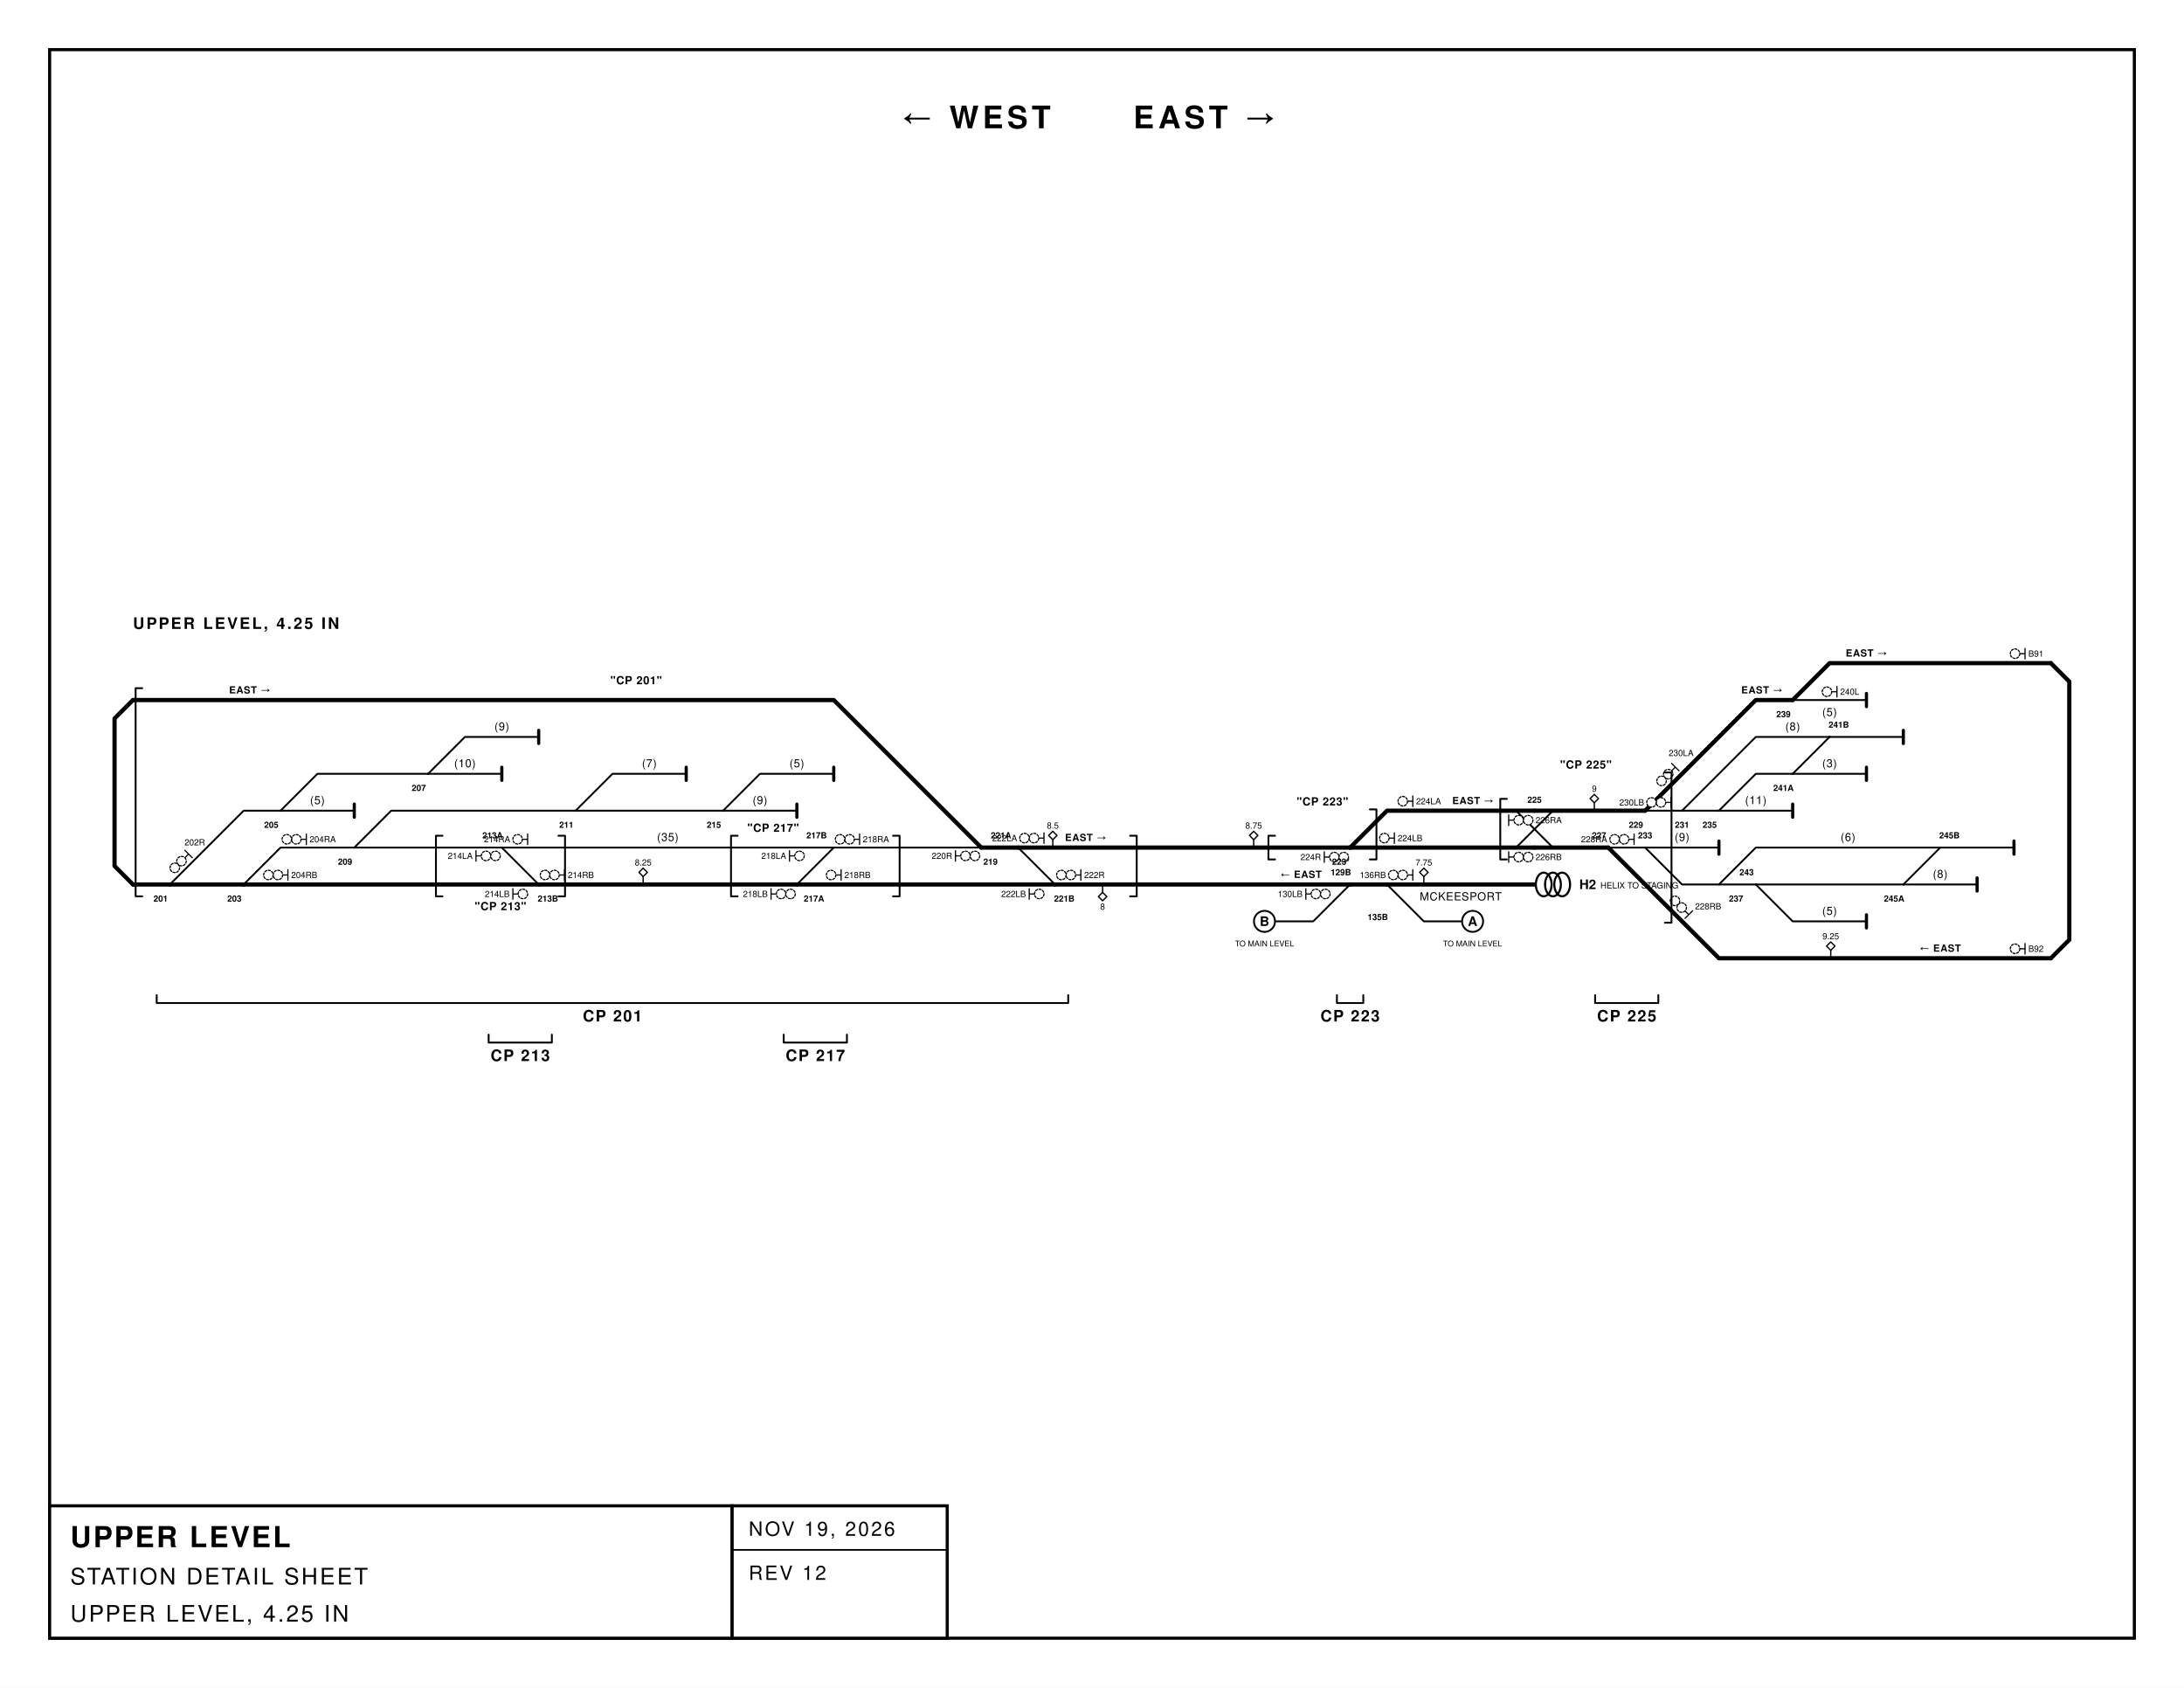
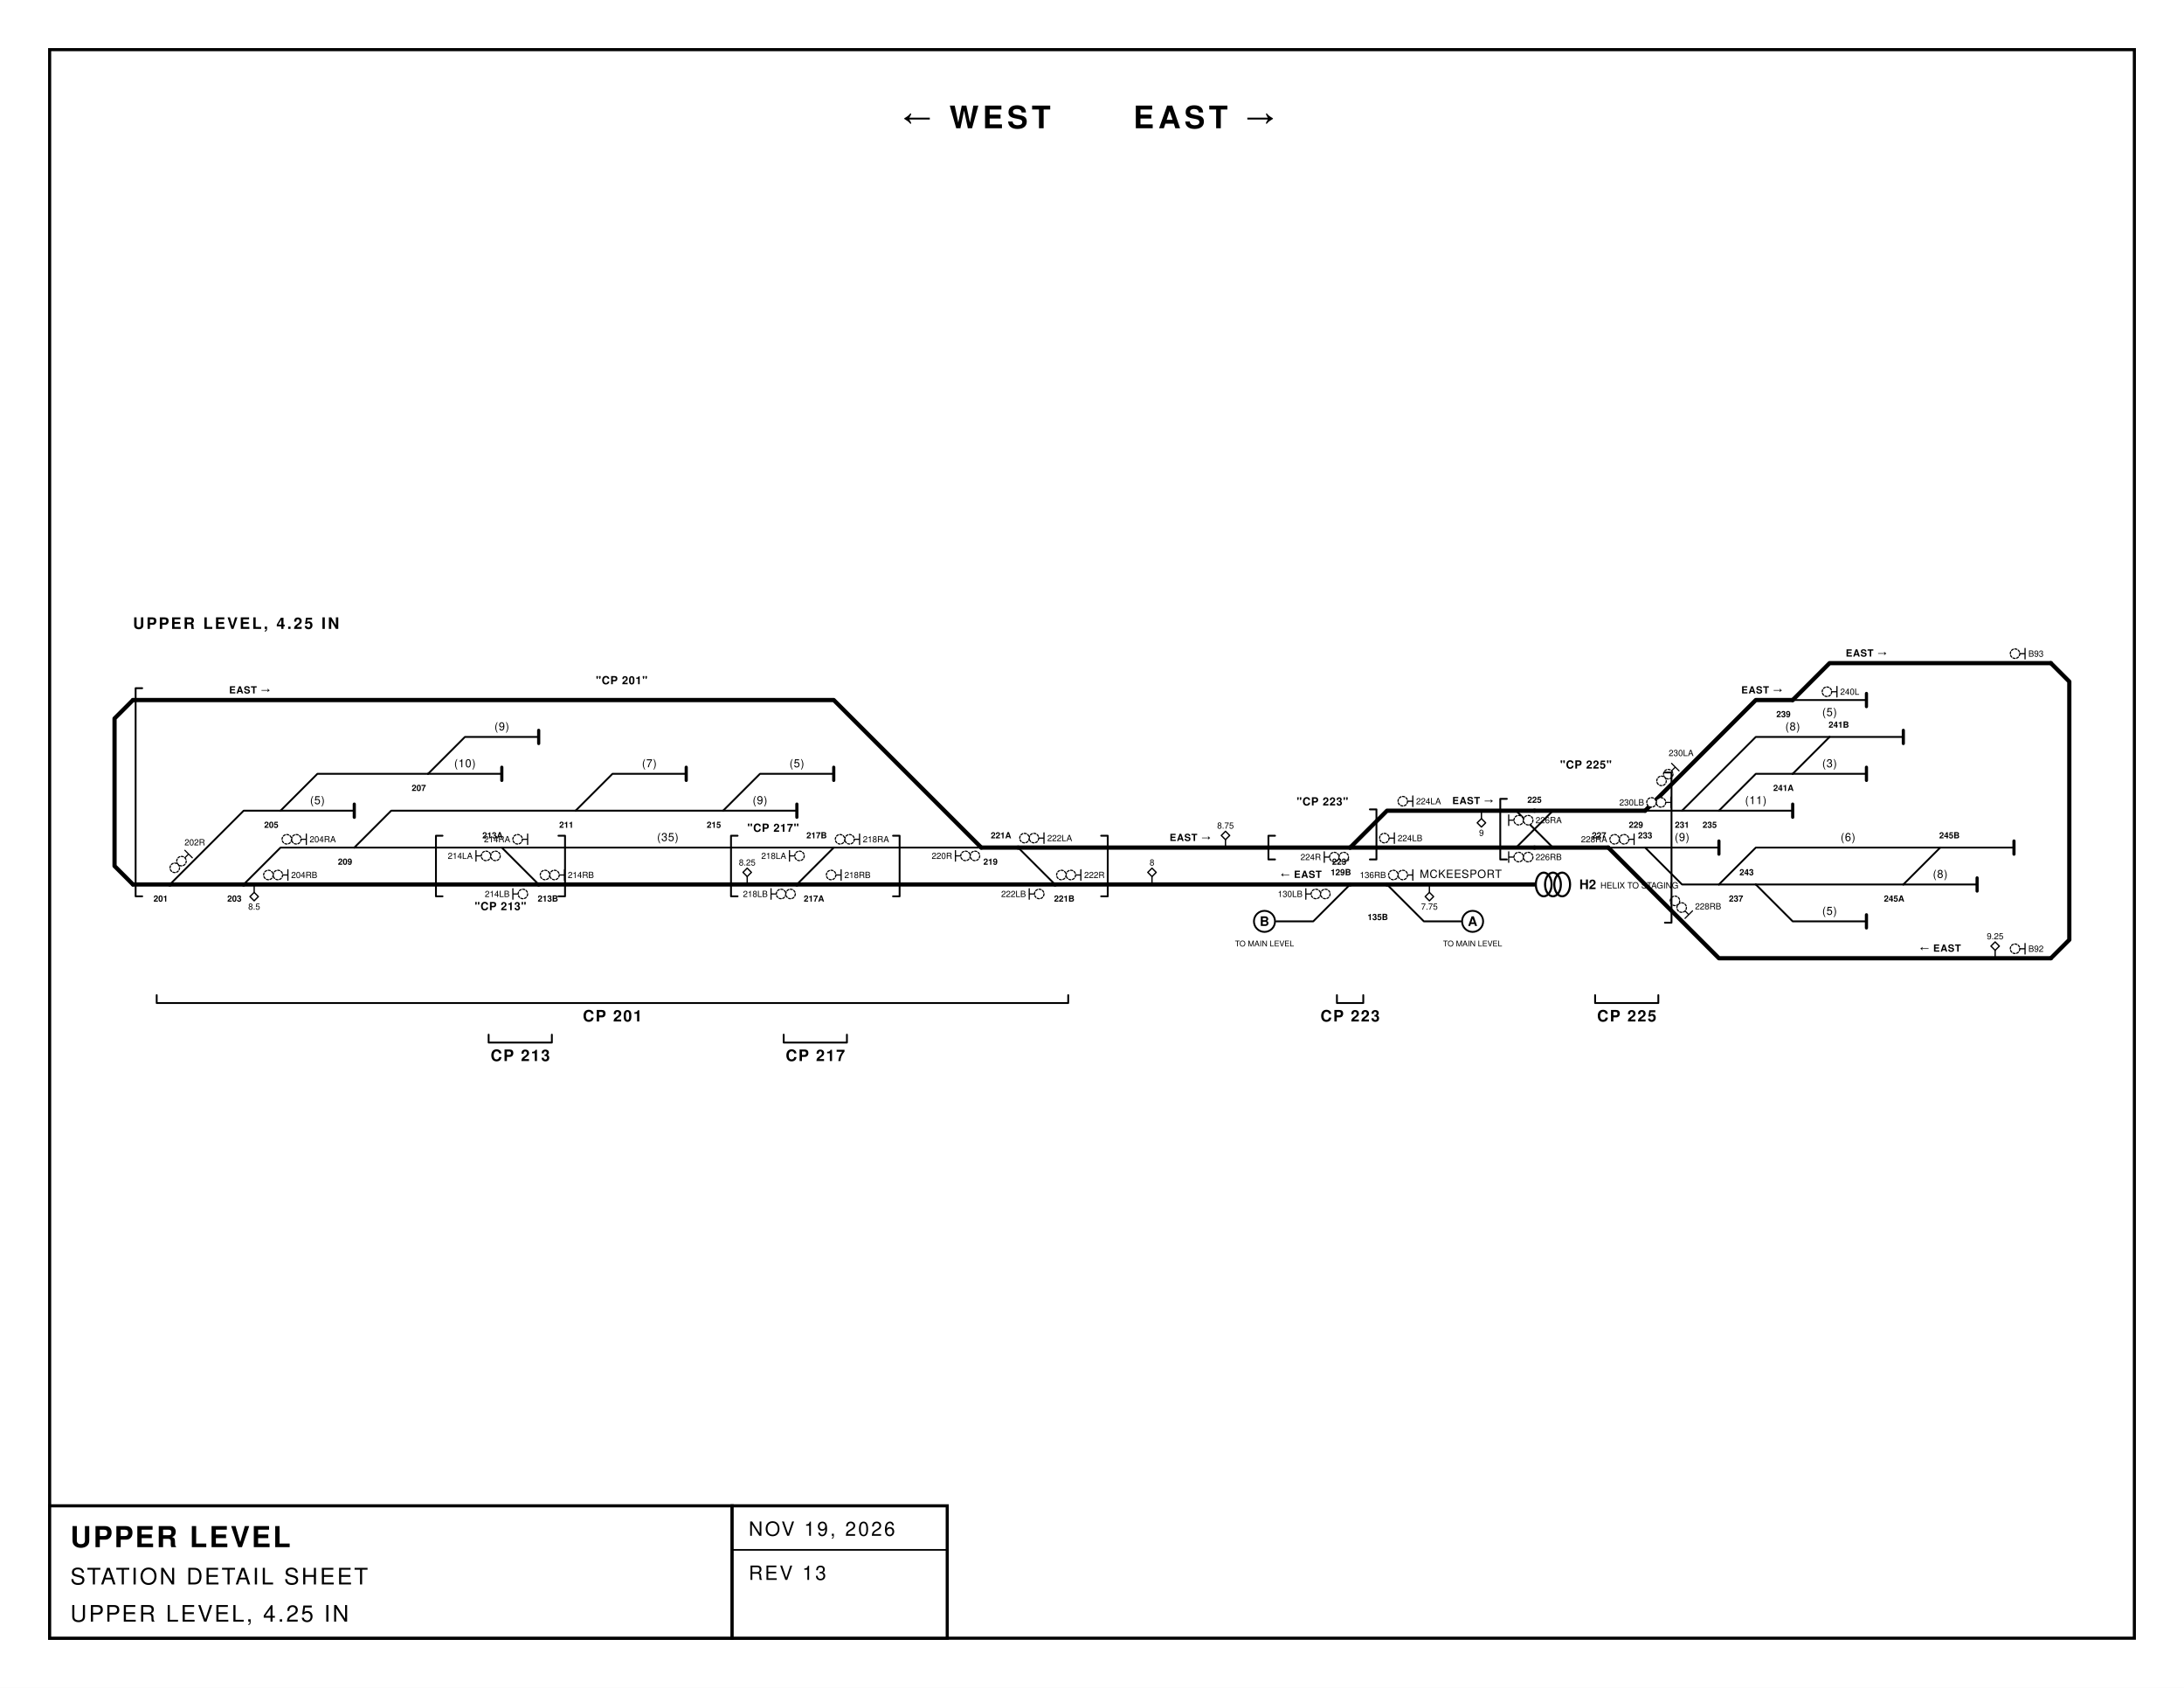
<svg xmlns="http://www.w3.org/2000/svg" viewBox="0 0 1056 816" width="1056" height="816" font-family="'Helvetica Neue',Helvetica,Arial,sans-serif">
  <rect width="1056" height="816" fill="#fff" />
  <rect x="24" y="24" width="1008" height="768" fill="none" stroke="#000" stroke-width="1.5" />
  <g transform="translate(64.3,301.5) scale(0.6369)" fill="none" stroke="#000" stroke-linecap="round" stroke-linejoin="round">
    <path d="M952.0,198.0 L980.0,226.0 L1008.0,226.0" stroke-width="1.4" />
    <path d="M868.0,226.0 L896.0,226.0 L924.0,198.0" stroke-width="1.4" />
    <path d="M1148.0,142.0 L1176.0,142.0" stroke-width="1.4" />
    <path d="M1176.0,142.0 L1232.0,86.0 L1288.0,86.0" stroke-width="1.4" />
    <path d="M1176.0,142.0 L1204.0,142.0" stroke-width="1.4" />
    <path d="M1288.0,86.0 L1344.0,86.0" stroke-width="1.4" />
    <path d="M1260.0,114.0 L1288.0,86.0" stroke-width="1.4" />
    <path d="M1148.0,170.0 L1176.0,198.0 L1204.0,198.0" stroke-width="1.4" />
    <path d="M1204.0,198.0 L1232.0,198.0" stroke-width="1.4" />
    <path d="M1204.0,198.0 L1232.0,170.0 L1372.0,170.0" stroke-width="1.4" />
    <path d="M1232.0,198.0 L1344.0,198.0" stroke-width="1.4" />
    <path d="M1344.0,198.0 L1400.0,198.0" stroke-width="1.4" />
    <path d="M1344.0,198.0 L1372.0,170.0" stroke-width="1.4" />
    <path d="M1120.0,170.0 L1148.0,170.0" stroke-width="1.4" />
    <path d="M1148.0,170.0 L1204.0,170.0" stroke-width="1.4" />
    <path d="M1204.0,142.0 L1232.0,114.0 L1260.0,114.0" stroke-width="1.4" />
    <path d="M1204.0,142.0 L1260.0,142.0" stroke-width="1.4" />
    <path d="M1372.0,170.0 L1428.0,170.0" stroke-width="1.4" />
    <path d="M1232.0,198.0 L1260.0,226.0 L1316.0,226.0" stroke-width="1.4" />
    <path d="M1260.0,114.0 L1316.0,114.0" stroke-width="1.4" />
    <path d="M84.0,198.0 L112.0,170.0 L168.0,170.0" stroke-width="1.4" />
    <path d="M168.0,170.0 L280.0,170.0" stroke-width="1.4" />
    <path d="M168.0,170.0 L196.0,142.0 L336.0,142.0" stroke-width="1.4" />
    <path d="M0.0,198.0 L28.0,198.0" stroke-width="3.2" />
    <path d="M0.0,58.0 L532.0,58.0 L644.0,170.0" stroke-width="3.2" />
    <path d="M28.0,198.0 L84.0,198.0" stroke-width="3.2" />
    <path d="M28.0,198.0 L84.0,142.0 L112.0,142.0" stroke-width="1.4" />
    <path d="M1064.0,142.0 L1148.0,142.0" stroke-width="3.2" />
    <path d="M1148.0,142.0 L1232.0,58.0 L1260.0,58.0" stroke-width="3.2" />
    <path d="M1260.0,58.0 L1288.0,30.0 L1456.0,30.0" stroke-width="3.2" />
    <path d="M1120.0,170.0 L1204.0,254.0 L1456.0,254.0" stroke-width="3.2" />
    <path d="M1260.0,58.0 L1316.0,58.0" stroke-width="1.4" />
    <path d="M1064.0,170.0 L1120.0,170.0" stroke-width="3.2" />
    <path d="M924.0,198.0 L952.0,198.0" stroke-width="3.2" />
    <path d="M952.0,198.0 L1064.0,198.0" stroke-width="3.2" />
    <path d="M84.0,198.0 L308.0,198.0" stroke-width="3.2" />
    <path d="M644.0,170.0 L672.0,170.0" stroke-width="3.2" />
    <path d="M924.0,170.0 L952.0,142.0 L1064.0,142.0" stroke-width="3.2" />
    <path d="M672.0,170.0 L924.0,170.0" stroke-width="3.2" />
    <path d="M672.0,170.0 L700.0,198.0" stroke-width="1.4" />
    <path d="M280.0,170.0 L532.0,170.0" stroke-width="1.4" />
    <path d="M280.0,170.0 L308.0,198.0" stroke-width="1.4" />
    <path d="M700.0,198.0 L924.0,198.0" stroke-width="3.2" />
    <path d="M504.0,198.0 L700.0,198.0" stroke-width="3.2" />
    <path d="M532.0,170.0 L644.0,170.0" stroke-width="1.4" />
    <path d="M504.0,198.0 L532.0,170.0" stroke-width="1.4" />
    <path d="M308.0,198.0 L504.0,198.0" stroke-width="3.2" />
    <path d="M924.0,170.0 L1064.0,170.0" stroke-width="3.2" />
    <path d="M336.0,142.0 L448.0,142.0" stroke-width="1.4" />
    <path d="M448.0,142.0 L504.0,142.0" stroke-width="1.4" />
    <path d="M448.0,142.0 L476.0,114.0 L532.0,114.0" stroke-width="1.4" />
    <path d="M112.0,142.0 L140.0,114.0 L224.0,114.0" stroke-width="1.4" />
    <path d="M224.0,114.0 L280.0,114.0" stroke-width="1.4" />
    <path d="M224.0,114.0 L252.0,86.0 L308.0,86.0" stroke-width="1.4" />
    <path d="M336.0,142.0 L364.0,114.0 L420.0,114.0" stroke-width="1.4" />
    <path d="M112.0,142.0 L168.0,142.0" stroke-width="1.4" />
    <path d="M0.0,58.0 L-14.0,72.0 L-14.0,184.0 L0.0,198.0" stroke-width="3.2" />
    <path d="M1456.0,30.0 L1470.0,44.0 L1470.0,240.0 L1456.0,254.0" stroke-width="3.2" />
    <path d="M1050.0,142.0 L1078.0,170.0 M1050.0,170.0 L1078.0,142.0" stroke-width="1.4" />
    <circle cx="1017.0" cy="226.0" r="8" stroke-width="1.4" fill="#fff" />
    <circle cx="859.0" cy="226.0" r="8" stroke-width="1.4" fill="#fff" />
    <path d="M1344.0,81.0 L1344.0,91.0" stroke-width="2.4" />
    <path d="M1400.0,193.0 L1400.0,203.0" stroke-width="2.4" />
    <path d="M1204.0,165.0 L1204.0,175.0" stroke-width="2.4" />
    <path d="M1260.0,137.0 L1260.0,147.0" stroke-width="2.4" />
    <path d="M1428.0,165.0 L1428.0,175.0" stroke-width="2.4" />
    <path d="M1316.0,221.0 L1316.0,231.0" stroke-width="2.4" />
    <path d="M1316.0,109.0 L1316.0,119.0" stroke-width="2.4" />
    <path d="M1316.0,53.0 L1316.0,63.0" stroke-width="2.4" />
    <ellipse cx="1071.0" cy="198.0" rx="6" ry="9" stroke-width="1.6" />
    <ellipse cx="1078.0" cy="198.0" rx="6" ry="9" stroke-width="1.6" />
    <ellipse cx="1085.0" cy="198.0" rx="6" ry="9" stroke-width="1.6" />
    <path d="M504.0,137.0 L504.0,147.0" stroke-width="2.4" />
    <path d="M532.0,109.0 L532.0,119.0" stroke-width="2.4" />
    <path d="M280.0,109.0 L280.0,119.0" stroke-width="2.4" />
    <path d="M308.0,81.0 L308.0,91.0" stroke-width="2.4" />
    <path d="M420.0,109.0 L420.0,119.0" stroke-width="2.4" />
    <path d="M168.0,137.0 L168.0,147.0" stroke-width="2.4" />
    <path d="M18.0,282 L18.0,288 L710.0,288 L710.0,282" stroke-width="1.4" />
    <path d="M270.0,312 L270.0,318 L318.0,318 L318.0,312" stroke-width="1.4" />
    <path d="M494.0,312 L494.0,318 L542.0,318 L542.0,312" stroke-width="1.4" />
    <path d="M914.0,282 L914.0,288 L934.0,288 L934.0,282" stroke-width="1.4" />
    <path d="M1110.0,282 L1110.0,288 L1158.0,288 L1158.0,282" stroke-width="1.4" />
    <path d="M890.4,201.2 L890.4,209.2 M890.4,205.2 L894.4,205.2" stroke-width="0.9" />
    <circle cx="898.0" cy="205.2" r="3.6" stroke-width="0.9" fill="#fff" stroke-dasharray="1.6 1.2" />
    <circle cx="905.2" cy="205.2" r="3.6" stroke-width="0.9" fill="#fff" stroke-dasharray="1.6 1.2" />
    <path d="M971.6,186.8 L971.6,194.8 M971.6,190.8 L967.6,190.8" stroke-width="0.9" />
    <circle cx="964.0" cy="190.8" r="3.6" stroke-width="0.9" fill="#fff" stroke-dasharray="1.6 1.2" />
    <circle cx="956.8" cy="190.8" r="3.6" stroke-width="0.9" fill="#fff" stroke-dasharray="1.6 1.2" />
+     <path d="M1436.4,242.8 L1436.4,250.8 M1436.4,246.8 L1432.4,246.8" stroke-width="0.9" />
+     <circle cx="1428.8" cy="246.8" r="3.6" stroke-width="0.9" fill="#fff" stroke-dasharray="1.6 1.2" />
    <path d="M1436.4,18.8 L1436.4,26.8 M1436.4,22.8 L1432.4,22.8" stroke-width="0.9" />
    <circle cx="1428.8" cy="22.8" r="3.6" stroke-width="0.9" fill="#fff" stroke-dasharray="1.6 1.2" />
-     <path d="M1436.4,242.8 L1436.4,250.8 M1436.4,246.8 L1432.4,246.8" stroke-width="0.9" />
-     <circle cx="1428.8" cy="246.8" r="3.6" stroke-width="0.9" fill="#fff" stroke-dasharray="1.6 1.2" />
    <g transform="translate(42.2,174.9) rotate(135.0)">
      <path d="M0,-4.0 L0,4.0 M0,0 L4.0,0" stroke-width="0.9" />
      <circle cx="7.6" cy="0" r="3.6" stroke-width="0.9" fill="#fff" stroke-dasharray="1.6 1.2" />
      <circle cx="14.8" cy="0" r="3.6" stroke-width="0.9" fill="#fff" stroke-dasharray="1.6 1.2" />
    </g>
    <path d="M131.6,159.7 L131.6,167.7 M131.6,163.7 L127.6,163.7" stroke-width="0.9" />
    <circle cx="124.0" cy="163.7" r="3.6" stroke-width="0.9" fill="#fff" stroke-dasharray="1.6 1.2" />
    <circle cx="116.8" cy="163.7" r="3.6" stroke-width="0.9" fill="#fff" stroke-dasharray="1.6 1.2" />
    <path d="M117.6,186.8 L117.6,194.8 M117.6,190.8 L113.6,190.8" stroke-width="0.9" />
    <circle cx="110.0" cy="190.8" r="3.6" stroke-width="0.9" fill="#fff" stroke-dasharray="1.6 1.2" />
    <circle cx="102.8" cy="190.8" r="3.6" stroke-width="0.9" fill="#fff" stroke-dasharray="1.6 1.2" />
    <path d="M260.4,172.3 L260.4,180.3 M260.4,176.3 L264.4,176.3" stroke-width="0.9" />
    <circle cx="268.0" cy="176.3" r="3.6" stroke-width="0.9" fill="#fff" stroke-dasharray="1.6 1.2" />
    <circle cx="275.2" cy="176.3" r="3.6" stroke-width="0.9" fill="#fff" stroke-dasharray="1.6 1.2" />
    <path d="M288.4,201.2 L288.4,209.2 M288.4,205.2 L292.4,205.2" stroke-width="0.9" />
    <circle cx="296.0" cy="205.2" r="3.6" stroke-width="0.9" fill="#fff" stroke-dasharray="1.6 1.2" />
    <path d="M299.6,159.7 L299.6,167.7 M299.6,163.7 L295.6,163.7" stroke-width="0.9" />
    <circle cx="292.0" cy="163.7" r="3.6" stroke-width="0.9" fill="#fff" stroke-dasharray="1.6 1.2" />
    <path d="M327.6,186.8 L327.6,194.8 M327.6,190.8 L323.6,190.8" stroke-width="0.9" />
    <circle cx="320.0" cy="190.8" r="3.6" stroke-width="0.9" fill="#fff" stroke-dasharray="1.6 1.2" />
    <circle cx="312.8" cy="190.8" r="3.6" stroke-width="0.9" fill="#fff" stroke-dasharray="1.6 1.2" />
    <path d="M498.4,172.3 L498.4,180.3 M498.4,176.3 L502.4,176.3" stroke-width="0.9" />
    <circle cx="506.0" cy="176.3" r="3.6" stroke-width="0.9" fill="#fff" stroke-dasharray="1.6 1.2" />
    <path d="M484.4,201.2 L484.4,209.2 M484.4,205.2 L488.4,205.2" stroke-width="0.9" />
    <circle cx="492.0" cy="205.2" r="3.6" stroke-width="0.9" fill="#fff" stroke-dasharray="1.6 1.2" />
    <circle cx="499.2" cy="205.2" r="3.6" stroke-width="0.9" fill="#fff" stroke-dasharray="1.6 1.2" />
    <path d="M551.6,159.7 L551.6,167.7 M551.6,163.7 L547.6,163.7" stroke-width="0.9" />
    <circle cx="544.0" cy="163.7" r="3.6" stroke-width="0.9" fill="#fff" stroke-dasharray="1.6 1.2" />
    <circle cx="536.8" cy="163.7" r="3.6" stroke-width="0.9" fill="#fff" stroke-dasharray="1.6 1.2" />
    <path d="M537.6,186.8 L537.6,194.8 M537.6,190.8 L533.6,190.8" stroke-width="0.9" />
    <circle cx="530.0" cy="190.8" r="3.6" stroke-width="0.9" fill="#fff" stroke-dasharray="1.6 1.2" />
    <path d="M624.4,172.3 L624.4,180.3 M624.4,176.3 L628.4,176.3" stroke-width="0.9" />
    <circle cx="632.0" cy="176.3" r="3.6" stroke-width="0.9" fill="#fff" stroke-dasharray="1.6 1.2" />
    <circle cx="639.2" cy="176.3" r="3.6" stroke-width="0.9" fill="#fff" stroke-dasharray="1.6 1.2" />
    <path d="M691.6,158.8 L691.6,166.8 M691.6,162.8 L687.6,162.8" stroke-width="0.9" />
    <circle cx="684.0" cy="162.8" r="3.6" stroke-width="0.9" fill="#fff" stroke-dasharray="1.6 1.2" />
    <circle cx="676.8" cy="162.8" r="3.6" stroke-width="0.9" fill="#fff" stroke-dasharray="1.6 1.2" />
    <path d="M680.4,201.2 L680.4,209.2 M680.4,205.2 L684.4,205.2" stroke-width="0.9" />
    <circle cx="688.0" cy="205.2" r="3.6" stroke-width="0.9" fill="#fff" stroke-dasharray="1.6 1.2" />
    <path d="M719.6,186.8 L719.6,194.8 M719.6,190.8 L715.6,190.8" stroke-width="0.9" />
    <circle cx="712.0" cy="190.8" r="3.6" stroke-width="0.9" fill="#fff" stroke-dasharray="1.6 1.2" />
    <circle cx="704.8" cy="190.8" r="3.6" stroke-width="0.9" fill="#fff" stroke-dasharray="1.6 1.2" />
    <path d="M971.6,130.8 L971.6,138.8 M971.6,134.8 L967.6,134.8" stroke-width="0.9" />
    <circle cx="964.0" cy="134.8" r="3.6" stroke-width="0.9" fill="#fff" stroke-dasharray="1.6 1.2" />
    <path d="M957.6,158.8 L957.6,166.8 M957.6,162.8 L953.6,162.8" stroke-width="0.9" />
    <circle cx="950.0" cy="162.8" r="3.6" stroke-width="0.9" fill="#fff" stroke-dasharray="1.6 1.2" />
    <path d="M904.4,173.2 L904.4,181.2 M904.4,177.2 L908.4,177.2" stroke-width="0.9" />
    <circle cx="912.0" cy="177.2" r="3.6" stroke-width="0.9" fill="#fff" stroke-dasharray="1.6 1.2" />
    <circle cx="919.2" cy="177.2" r="3.6" stroke-width="0.9" fill="#fff" stroke-dasharray="1.6 1.2" />
    <path d="M1044.4,145.2 L1044.4,153.2 M1044.4,149.2 L1048.4,149.2" stroke-width="0.9" />
    <circle cx="1052.0" cy="149.2" r="3.6" stroke-width="0.9" fill="#fff" stroke-dasharray="1.6 1.2" />
    <circle cx="1059.2" cy="149.2" r="3.6" stroke-width="0.9" fill="#fff" stroke-dasharray="1.6 1.2" />
    <path d="M1044.4,173.2 L1044.4,181.2 M1044.4,177.2 L1048.4,177.2" stroke-width="0.9" />
    <circle cx="1052.0" cy="177.2" r="3.6" stroke-width="0.9" fill="#fff" stroke-dasharray="1.6 1.2" />
    <circle cx="1059.2" cy="177.2" r="3.6" stroke-width="0.9" fill="#fff" stroke-dasharray="1.6 1.2" />
    <path d="M1139.6,159.7 L1139.6,167.7 M1139.6,163.7 L1135.6,163.7" stroke-width="0.9" />
    <circle cx="1132.0" cy="163.7" r="3.6" stroke-width="0.9" fill="#fff" stroke-dasharray="1.6 1.2" />
    <circle cx="1124.8" cy="163.7" r="3.6" stroke-width="0.9" fill="#fff" stroke-dasharray="1.6 1.2" />
    <g transform="translate(1181.1,220.9) rotate(-135.0)">
      <path d="M0,-4.0 L0,4.0 M0,0 L4.0,0" stroke-width="0.9" />
      <circle cx="7.6" cy="0" r="3.6" stroke-width="0.9" fill="#fff" stroke-dasharray="1.6 1.2" />
      <circle cx="14.8" cy="0" r="3.6" stroke-width="0.9" fill="#fff" stroke-dasharray="1.6 1.2" />
    </g>
    <g transform="translate(1170.9,108.9) rotate(135.0)">
      <path d="M0,-4.0 L0,4.0 M0,0 L4.0,0" stroke-width="0.9" />
      <circle cx="7.6" cy="0" r="3.6" stroke-width="0.9" fill="#fff" stroke-dasharray="1.6 1.2" />
      <circle cx="14.8" cy="0" r="3.6" stroke-width="0.9" fill="#fff" stroke-dasharray="1.6 1.2" />
    </g>
    <path d="M1167.6,131.7 L1167.6,139.7 M1167.6,135.7 L1163.6,135.7" stroke-width="0.9" />
    <circle cx="1160.0" cy="135.7" r="3.6" stroke-width="0.9" fill="#fff" stroke-dasharray="1.6 1.2" />
    <circle cx="1152.8" cy="135.7" r="3.6" stroke-width="0.9" fill="#fff" stroke-dasharray="1.6 1.2" />
    <path d="M1293.6,47.7 L1293.6,55.7 M1293.6,51.7 L1289.6,51.7" stroke-width="0.9" />
    <circle cx="1286.0" cy="51.7" r="3.6" stroke-width="0.9" fill="#fff" stroke-dasharray="1.6 1.2" />
    <path d="M7.0,49.0 L2.0,49.0 L2.0,207.0 L7.0,207.0" stroke-width="1.4" />
-     <path d="M757.0,161.0 L762.0,161.0 L762.0,207.0 L757.0,207.0" stroke-width="1.4" />
+     <path d="M735.0,161.0 L740.0,161.0 L740.0,207.0 L735.0,207.0" stroke-width="1.4" />
    <path d="M235.0,161.0 L230.0,161.0 L230.0,207.0 L235.0,207.0" stroke-width="1.4" />
    <path d="M323.0,161.0 L328.0,161.0 L328.0,207.0 L323.0,207.0" stroke-width="1.4" />
    <path d="M459.0,161.0 L454.0,161.0 L454.0,207.0 L459.0,207.0" stroke-width="1.4" />
    <path d="M577.0,161.0 L582.0,161.0 L582.0,207.0 L577.0,207.0" stroke-width="1.4" />
    <path d="M867.0,161.0 L862.0,161.0 L862.0,179.0 L867.0,179.0" stroke-width="1.4" />
    <path d="M939.0,141.0 L944.0,141.0 L944.0,179.0 L939.0,179.0" stroke-width="1.4" />
    <path d="M1043.0,133.0 L1038.0,133.0 L1038.0,179.0 L1043.0,179.0" stroke-width="1.4" />
    <path d="M1163.0,113.0 L1168.0,113.0 L1168.0,227.0 L1163.0,227.0" stroke-width="1.4" />
-     <path d="M980.0,198.0 L980.0,192.0" stroke-width="1" />
-     <path d="M980.0,185.6 L983.2,188.8 L980.0,192.0 L976.8,188.8 Z" stroke-width="1" fill="#fff" />
-     <path d="M698.3,170.0 L698.3,164.0" stroke-width="1" />
-     <path d="M698.3,157.6 L701.5,160.8 L698.3,164.0 L695.1,160.8 Z" stroke-width="1" fill="#fff" />
-     <path d="M850.8,170.0 L850.8,164.0" stroke-width="1" />
-     <path d="M850.8,157.6 L854.0,160.8 L850.8,164.0 L847.6,160.8 Z" stroke-width="1" fill="#fff" />
-     <path d="M1109.4,142.0 L1109.4,136.0" stroke-width="1" />
-     <path d="M1109.4,129.6 L1112.6,132.8 L1109.4,136.0 L1106.2,132.8 Z" stroke-width="1" fill="#fff" />
-     <path d="M736.1,198.0 L736.1,204.0" stroke-width="1" />
-     <path d="M736.1,204.0 L739.3,207.2 L736.1,210.4 L732.9,207.2 Z" stroke-width="1" fill="#fff" />
-     <path d="M1288.9,254.0 L1288.9,248.0" stroke-width="1" />
-     <path d="M1288.9,241.6 L1292.1,244.8 L1288.9,248.0 L1285.7,244.8 Z" stroke-width="1" fill="#fff" />
-     <path d="M387.3,198.0 L387.3,192.0" stroke-width="1" />
-     <path d="M387.3,185.6 L390.5,188.8 L387.3,192.0 L384.1,188.8 Z" stroke-width="1" fill="#fff" />
+     <path d="M984.2,198.0 L984.2,204.0" stroke-width="1" />
+     <path d="M984.2,204.0 L987.4,207.2 L984.2,210.4 L981.0,207.2 Z" stroke-width="1" fill="#fff" />
+     <path d="M466.3,198.0 L466.3,192.0" stroke-width="1" />
+     <path d="M466.3,185.6 L469.5,188.8 L466.3,192.0 L463.1,188.8 Z" stroke-width="1" fill="#fff" />
+     <path d="M92.0,198.0 L92.0,204.0" stroke-width="1" />
+     <path d="M92.0,204.0 L95.2,207.2 L92.0,210.4 L88.8,207.2 Z" stroke-width="1" fill="#fff" />
+     <path d="M1023.7,142.0 L1023.7,148.0" stroke-width="1" />
+     <path d="M1023.7,148.0 L1026.9,151.2 L1023.7,154.4 L1020.5,151.2 Z" stroke-width="1" fill="#fff" />
+     <path d="M1413.7,254.0 L1413.7,248.0" stroke-width="1" />
+     <path d="M1413.7,241.6 L1416.9,244.8 L1413.7,248.0 L1410.5,244.8 Z" stroke-width="1" fill="#fff" />
+     <path d="M829.4,170.0 L829.4,164.0" stroke-width="1" />
+     <path d="M829.4,157.6 L832.6,160.8 L829.4,164.0 L826.2,160.8 Z" stroke-width="1" fill="#fff" />
+     <path d="M773.6,198.0 L773.6,192.0" stroke-width="1" />
+     <path d="M773.6,185.6 L776.8,188.8 L773.6,192.0 L770.4,188.8 Z" stroke-width="1" fill="#fff" />
    <text x="0.0" y="4.0" font-size="12" text-anchor="start" font-weight="bold" fill="#000" stroke="none" letter-spacing="1.5">UPPER LEVEL, 4.25 IN</text>
    <text x="1064.0" y="136.0" font-size="6.5" text-anchor="middle" font-weight="bold" fill="#000" stroke="none">225</text>
    <text x="1017.0" y="229.5" font-size="10" text-anchor="middle" font-weight="bold" fill="#000" stroke="none">A</text>
    <text x="859.0" y="229.5" font-size="10" text-anchor="middle" font-weight="bold" fill="#000" stroke="none">B</text>
    <text x="1098.0" y="201.5" font-size="10" text-anchor="start" font-weight="bold" fill="#000" stroke="none">H2</text>
    <text x="1114.0" y="201.0" font-size="6.5" text-anchor="start" font-weight="normal" fill="#000" stroke="none">HELIX TO STAGING</text>
    <text x="364.0" y="302.0" font-size="12" text-anchor="middle" font-weight="bold" fill="#000" stroke="none" letter-spacing="1">CP 201</text>
    <text x="294.0" y="332.0" font-size="12" text-anchor="middle" font-weight="bold" fill="#000" stroke="none" letter-spacing="1">CP 213</text>
    <text x="518.0" y="332.0" font-size="12" text-anchor="middle" font-weight="bold" fill="#000" stroke="none" letter-spacing="1">CP 217</text>
    <text x="924.0" y="302.0" font-size="12" text-anchor="middle" font-weight="bold" fill="#000" stroke="none" letter-spacing="1">CP 223</text>
    <text x="1134.0" y="302.0" font-size="12" text-anchor="middle" font-weight="bold" fill="#000" stroke="none" letter-spacing="1">CP 225</text>
    <text x="315.0" y="211.0" font-size="6.5" text-anchor="middle" font-weight="bold" fill="#000" stroke="none">213B</text>
    <text x="917.0" y="183.0" font-size="6.5" text-anchor="middle" font-weight="bold" fill="#000" stroke="none">223*</text>
-     <text x="980.0" y="183.6" font-size="6.5" text-anchor="middle" font-weight="normal" fill="#000" stroke="none">7.75</text>
-     <text x="1008.0" y="210.1" font-size="8.5" text-anchor="middle" font-weight="normal" fill="#000" stroke="none" letter-spacing="0.4">MCKEESPORT</text>
    <text x="887.9" y="207.5" font-size="6.5" text-anchor="end" font-weight="normal" fill="#000" stroke="none">130LB</text>
    <text x="120.1" y="193.1" font-size="6.5" text-anchor="start" font-weight="normal" fill="#000" stroke="none">204RB</text>
    <text x="330.1" y="193.1" font-size="6.5" text-anchor="start" font-weight="normal" fill="#000" stroke="none">214RB</text>
    <text x="495.9" y="178.6" font-size="6.5" text-anchor="end" font-weight="normal" fill="#000" stroke="none">218LA</text>
    <text x="540.1" y="193.1" font-size="6.5" text-anchor="start" font-weight="normal" fill="#000" stroke="none">218RB</text>
    <text x="960.1" y="165.1" font-size="6.5" text-anchor="start" font-weight="normal" fill="#000" stroke="none">224LB</text>
    <text x="1185.9" y="216.9" font-size="6.5" text-anchor="start" font-weight="normal" fill="#000" stroke="none">228RB</text>
    <text x="1147.2" y="138.0" font-size="6.5" text-anchor="end" font-weight="normal" fill="#000" stroke="none">230LB</text>
    <text x="1296.1" y="54.0" font-size="6.5" text-anchor="start" font-weight="normal" fill="#000" stroke="none">240L</text>
    <text x="519.0" y="163.0" font-size="6.5" text-anchor="middle" font-weight="bold" fill="#000" stroke="none">217B</text>
    <text x="517.0" y="211.0" font-size="6.5" text-anchor="middle" font-weight="bold" fill="#000" stroke="none">217A</text>
-     <text x="698.3" y="155.6" font-size="6.5" text-anchor="middle" font-weight="normal" fill="#000" stroke="none">8.5</text>
+     <text x="1008.0" y="193.0" font-size="8.5" text-anchor="middle" font-weight="normal" fill="#000" stroke="none" letter-spacing="0.4">MCKEESPORT</text>
    <text x="886.7" y="193.0" font-size="7.5" text-anchor="middle" font-weight="bold" fill="#000" stroke="none" letter-spacing="0.4">← EAST</text>
    <text x="951.2" y="193.1" font-size="6.5" text-anchor="end" font-weight="normal" fill="#000" stroke="none">136RB</text>
    <text x="257.9" y="178.6" font-size="6.5" text-anchor="end" font-weight="normal" fill="#000" stroke="none">214LA</text>
    <text x="285.9" y="207.5" font-size="6.5" text-anchor="end" font-weight="normal" fill="#000" stroke="none">214LB</text>
    <text x="286.4" y="166.0" font-size="6.5" text-anchor="end" font-weight="normal" fill="#000" stroke="none">214RA</text>
    <text x="273.0" y="163.0" font-size="6.5" text-anchor="middle" font-weight="bold" fill="#000" stroke="none">213A</text>
    <text x="481.9" y="207.5" font-size="6.5" text-anchor="end" font-weight="normal" fill="#000" stroke="none">218LB</text>
    <text x="554.1" y="166.0" font-size="6.5" text-anchor="start" font-weight="normal" fill="#000" stroke="none">218RA</text>
-     <text x="671.2" y="165.1" font-size="6.5" text-anchor="end" font-weight="normal" fill="#000" stroke="none">222LA</text>
-     <text x="659.0" y="163.0" font-size="6.5" text-anchor="middle" font-weight="bold" fill="#000" stroke="none">221A</text>
    <text x="722.1" y="193.1" font-size="6.5" text-anchor="start" font-weight="normal" fill="#000" stroke="none">222R</text>
    <text x="901.9" y="179.5" font-size="6.5" text-anchor="end" font-weight="normal" fill="#000" stroke="none">224R</text>
    <text x="1064.8" y="151.5" font-size="6.5" text-anchor="start" font-weight="normal" fill="#000" stroke="none">226RA</text>
    <text x="1064.8" y="179.5" font-size="6.5" text-anchor="start" font-weight="normal" fill="#000" stroke="none">226RB</text>
    <text x="1148.0" y="163.0" font-size="6.5" text-anchor="middle" font-weight="bold" fill="#000" stroke="none">233</text>
    <text x="1119.2" y="166.0" font-size="6.5" text-anchor="end" font-weight="normal" fill="#000" stroke="none">228RA</text>
    <text x="1113.0" y="163.0" font-size="6.5" text-anchor="middle" font-weight="bold" fill="#000" stroke="none">227</text>
+     <text x="659.0" y="163.0" font-size="6.5" text-anchor="middle" font-weight="bold" fill="#000" stroke="none">221A</text>
+     <text x="694.1" y="165.1" font-size="6.5" text-anchor="start" font-weight="normal" fill="#000" stroke="none">222LA</text>
+     <text x="984.2" y="217.1" font-size="6.5" text-anchor="middle" font-weight="normal" fill="#000" stroke="none">7.75</text>
+     <text x="466.3" y="183.6" font-size="6.5" text-anchor="middle" font-weight="normal" fill="#000" stroke="none">8.25</text>
    <text x="1017.3" y="137.0" font-size="7.5" text-anchor="middle" font-weight="bold" fill="#000" stroke="none" letter-spacing="0.4">EAST →</text>
-     <text x="1438.9" y="25.1" font-size="6.5" text-anchor="start" font-weight="normal" fill="#000" stroke="none">B91</text>
+     <text x="802.7" y="165.0" font-size="7.5" text-anchor="middle" font-weight="bold" fill="#000" stroke="none" letter-spacing="0.4">EAST →</text>
    <text x="1438.9" y="249.1" font-size="6.5" text-anchor="start" font-weight="normal" fill="#000" stroke="none">B92</text>
+     <text x="1438.9" y="25.1" font-size="6.5" text-anchor="start" font-weight="normal" fill="#000" stroke="none">B93</text>
    <text x="134.1" y="166.0" font-size="6.5" text-anchor="start" font-weight="normal" fill="#000" stroke="none">204RA</text>
    <text x="621.9" y="178.6" font-size="6.5" text-anchor="end" font-weight="normal" fill="#000" stroke="none">220R</text>
    <text x="677.9" y="207.5" font-size="6.5" text-anchor="end" font-weight="normal" fill="#000" stroke="none">222LB</text>
    <text x="974.1" y="137.1" font-size="6.5" text-anchor="start" font-weight="normal" fill="#000" stroke="none">224LA</text>
    <text x="1175.3" y="100.5" font-size="6.5" text-anchor="middle" font-weight="normal" fill="#000" stroke="none">230LA</text>
    <text x="707.0" y="211.0" font-size="6.5" text-anchor="middle" font-weight="bold" fill="#000" stroke="none">221B</text>
    <text x="651.0" y="183.0" font-size="6.5" text-anchor="middle" font-weight="bold" fill="#000" stroke="none">219</text>
+     <text x="92.0" y="217.1" font-size="6.5" text-anchor="middle" font-weight="normal" fill="#000" stroke="none">8.5</text>
+     <text x="77.0" y="211.0" font-size="6.5" text-anchor="middle" font-weight="bold" fill="#000" stroke="none">203</text>
    <text x="1236.7" y="53.0" font-size="7.5" text-anchor="middle" font-weight="bold" fill="#000" stroke="none" letter-spacing="0.4">EAST →</text>
-     <text x="723.3" y="165.0" font-size="7.5" text-anchor="middle" font-weight="bold" fill="#000" stroke="none" letter-spacing="0.4">EAST →</text>
-     <text x="1017.0" y="245.0" font-size="6" text-anchor="middle" font-weight="normal" fill="#000" stroke="none">TO MAIN LEVEL</text>
    <text x="1288.0" y="70.1" font-size="8.5" text-anchor="middle" font-weight="normal" fill="#000" stroke="none" letter-spacing="0.4">(5)</text>
-     <text x="850.8" y="155.6" font-size="6.5" text-anchor="middle" font-weight="normal" fill="#000" stroke="none">8.75</text>
+     <text x="1023.7" y="161.1" font-size="6.5" text-anchor="middle" font-weight="normal" fill="#000" stroke="none">9</text>
    <text x="1372.0" y="249.0" font-size="7.5" text-anchor="middle" font-weight="bold" fill="#000" stroke="none" letter-spacing="0.4">← EAST</text>
    <text x="46.9" y="168.3" font-size="6.5" text-anchor="middle" font-weight="normal" fill="#000" stroke="none">202R</text>
    <text x="21.0" y="211.0" font-size="6.5" text-anchor="middle" font-weight="bold" fill="#000" stroke="none">201</text>
    <text x="945.0" y="225.0" font-size="6.5" text-anchor="middle" font-weight="bold" fill="#000" stroke="none">135B</text>
    <text x="917.0" y="191.0" font-size="6.5" text-anchor="middle" font-weight="bold" fill="#000" stroke="none">129B</text>
    <text x="279.0" y="217.5" font-size="8.5" text-anchor="middle" font-weight="bold" fill="#000" stroke="none" letter-spacing="0.4">"CP 213"</text>
    <text x="1176.0" y="165.0" font-size="8.5" text-anchor="middle" font-weight="normal" fill="#000" stroke="none" letter-spacing="0.4">(9)</text>
    <text x="1232.0" y="137.0" font-size="8.5" text-anchor="middle" font-weight="normal" fill="#000" stroke="none" letter-spacing="0.4">(11)</text>
    <text x="252.0" y="109.0" font-size="8.5" text-anchor="middle" font-weight="normal" fill="#000" stroke="none" letter-spacing="0.4">(10)</text>
    <text x="1316.0" y="25.0" font-size="7.5" text-anchor="middle" font-weight="bold" fill="#000" stroke="none" letter-spacing="0.4">EAST →</text>
    <text x="88.7" y="53.0" font-size="7.5" text-anchor="middle" font-weight="bold" fill="#000" stroke="none" letter-spacing="0.4">EAST →</text>
+     <text x="1017.0" y="245.0" font-size="6" text-anchor="middle" font-weight="normal" fill="#000" stroke="none">TO MAIN LEVEL</text>
    <text x="859.0" y="245.0" font-size="6" text-anchor="middle" font-weight="normal" fill="#000" stroke="none">TO MAIN LEVEL</text>
    <text x="1295.0" y="79.0" font-size="6.5" text-anchor="middle" font-weight="bold" fill="#000" stroke="none">241B</text>
    <text x="1217.0" y="211.0" font-size="6.5" text-anchor="middle" font-weight="bold" fill="#000" stroke="none">237</text>
    <text x="1379.0" y="163.0" font-size="6.5" text-anchor="middle" font-weight="bold" fill="#000" stroke="none">245B</text>
    <text x="1141.0" y="155.0" font-size="6.5" text-anchor="middle" font-weight="bold" fill="#000" stroke="none">229</text>
-     <text x="77.0" y="211.0" font-size="6.5" text-anchor="middle" font-weight="bold" fill="#000" stroke="none">203</text>
    <text x="903.0" y="138.0" font-size="8.5" text-anchor="middle" font-weight="bold" fill="#000" stroke="none" letter-spacing="0.4">"CP 223"</text>
    <text x="406.0" y="165.0" font-size="8.5" text-anchor="middle" font-weight="normal" fill="#000" stroke="none" letter-spacing="0.4">(35)</text>
-     <text x="1109.4" y="127.6" font-size="6.5" text-anchor="middle" font-weight="normal" fill="#000" stroke="none">9</text>
    <text x="486.0" y="158.0" font-size="8.5" text-anchor="middle" font-weight="bold" fill="#000" stroke="none" letter-spacing="0.4">"CP 217"</text>
    <text x="476.0" y="137.0" font-size="8.5" text-anchor="middle" font-weight="normal" fill="#000" stroke="none" letter-spacing="0.4">(9)</text>
    <text x="1260.0" y="81.0" font-size="8.5" text-anchor="middle" font-weight="normal" fill="#000" stroke="none" letter-spacing="0.4">(8)</text>
    <text x="1372.0" y="193.0" font-size="8.5" text-anchor="middle" font-weight="normal" fill="#000" stroke="none" letter-spacing="0.4">(8)</text>
    <text x="1288.0" y="109.0" font-size="8.5" text-anchor="middle" font-weight="normal" fill="#000" stroke="none" letter-spacing="0.4">(3)</text>
    <text x="140.0" y="137.0" font-size="8.5" text-anchor="middle" font-weight="normal" fill="#000" stroke="none" letter-spacing="0.4">(5)</text>
-     <text x="736.1" y="217.1" font-size="6.5" text-anchor="middle" font-weight="normal" fill="#000" stroke="none">8</text>
    <text x="1176.0" y="155.0" font-size="6.5" text-anchor="middle" font-weight="bold" fill="#000" stroke="none">231</text>
    <text x="1253.0" y="71.0" font-size="6.5" text-anchor="middle" font-weight="bold" fill="#000" stroke="none">239</text>
    <text x="1302.0" y="165.0" font-size="8.5" text-anchor="middle" font-weight="normal" fill="#000" stroke="none" letter-spacing="0.4">(6)</text>
    <text x="1288.0" y="221.0" font-size="8.5" text-anchor="middle" font-weight="normal" fill="#000" stroke="none" letter-spacing="0.4">(5)</text>
    <text x="504.0" y="109.0" font-size="8.5" text-anchor="middle" font-weight="normal" fill="#000" stroke="none" letter-spacing="0.4">(5)</text>
    <text x="280.0" y="81.0" font-size="8.5" text-anchor="middle" font-weight="normal" fill="#000" stroke="none" letter-spacing="0.4">(9)</text>
    <text x="392.0" y="109.0" font-size="8.5" text-anchor="middle" font-weight="normal" fill="#000" stroke="none" letter-spacing="0.4">(7)</text>
    <text x="1197.0" y="155.0" font-size="6.5" text-anchor="middle" font-weight="bold" fill="#000" stroke="none">235</text>
    <text x="1225.0" y="191.0" font-size="6.5" text-anchor="middle" font-weight="bold" fill="#000" stroke="none">243</text>
+     <text x="1413.7" y="239.6" font-size="6.5" text-anchor="middle" font-weight="normal" fill="#000" stroke="none">9.25</text>
+     <text x="829.4" y="155.6" font-size="6.5" text-anchor="middle" font-weight="normal" fill="#000" stroke="none">8.75</text>
    <text x="441.0" y="155.0" font-size="6.5" text-anchor="middle" font-weight="bold" fill="#000" stroke="none">215</text>
    <text x="1103.0" y="110.0" font-size="8.5" text-anchor="middle" font-weight="bold" fill="#000" stroke="none" letter-spacing="0.4">"CP 225"</text>
    <text x="1337.0" y="211.0" font-size="6.5" text-anchor="middle" font-weight="bold" fill="#000" stroke="none">245A</text>
    <text x="1253.0" y="127.0" font-size="6.5" text-anchor="middle" font-weight="bold" fill="#000" stroke="none">241A</text>
    <text x="161.0" y="183.0" font-size="6.5" text-anchor="middle" font-weight="bold" fill="#000" stroke="none">209</text>
    <text x="217.0" y="127.0" font-size="6.5" text-anchor="middle" font-weight="bold" fill="#000" stroke="none">207</text>
    <text x="329.0" y="155.0" font-size="6.5" text-anchor="middle" font-weight="bold" fill="#000" stroke="none">211</text>
    <text x="105.0" y="155.0" font-size="6.5" text-anchor="middle" font-weight="bold" fill="#000" stroke="none">205</text>
-     <text x="382.0" y="46.0" font-size="8.5" text-anchor="middle" font-weight="bold" fill="#000" stroke="none" letter-spacing="0.4">"CP 201"</text>
-     <text x="1288.9" y="239.6" font-size="6.5" text-anchor="middle" font-weight="normal" fill="#000" stroke="none">9.25</text>
-     <text x="387.3" y="183.6" font-size="6.5" text-anchor="middle" font-weight="normal" fill="#000" stroke="none">8.25</text>
+     <text x="371.0" y="46.0" font-size="8.5" text-anchor="middle" font-weight="bold" fill="#000" stroke="none" letter-spacing="0.4">"CP 201"</text>
+     <text x="773.6" y="183.6" font-size="6.5" text-anchor="middle" font-weight="normal" fill="#000" stroke="none">8</text>
  </g>
  <text x="508.0" y="62" font-size="15" text-anchor="end" font-weight="bold" letter-spacing="2">← WEST</text>
  <text x="548.0" y="62" font-size="15" text-anchor="start" font-weight="bold" letter-spacing="2">EAST →</text>
  <rect x="24" y="728" width="330" height="64" fill="#fff" stroke="#000" stroke-width="1.5" />
  <text x="34" y="748" font-size="14" font-weight="bold" letter-spacing="1">UPPER LEVEL</text>
  <text x="34" y="766" font-size="11" font-weight="normal" letter-spacing="1">STATION DETAIL SHEET</text>
  <text x="34" y="784" font-size="11" font-weight="normal" letter-spacing="1">UPPER LEVEL, 4.25 IN</text>
  <rect x="354" y="728" width="104" height="64" fill="#fff" stroke="#000" stroke-width="1.5" />
  <text x="362" y="742.5" font-size="9.5" letter-spacing="1">NOV 19, 2026</text>
  <path d="M354,749.3 L458,749.3" stroke="#000" stroke-width="0.8" />
-   <text x="362" y="763.8" font-size="9.5" letter-spacing="1">REV 12</text>
+   <text x="362" y="763.8" font-size="9.5" letter-spacing="1">REV 13</text>
</svg>
